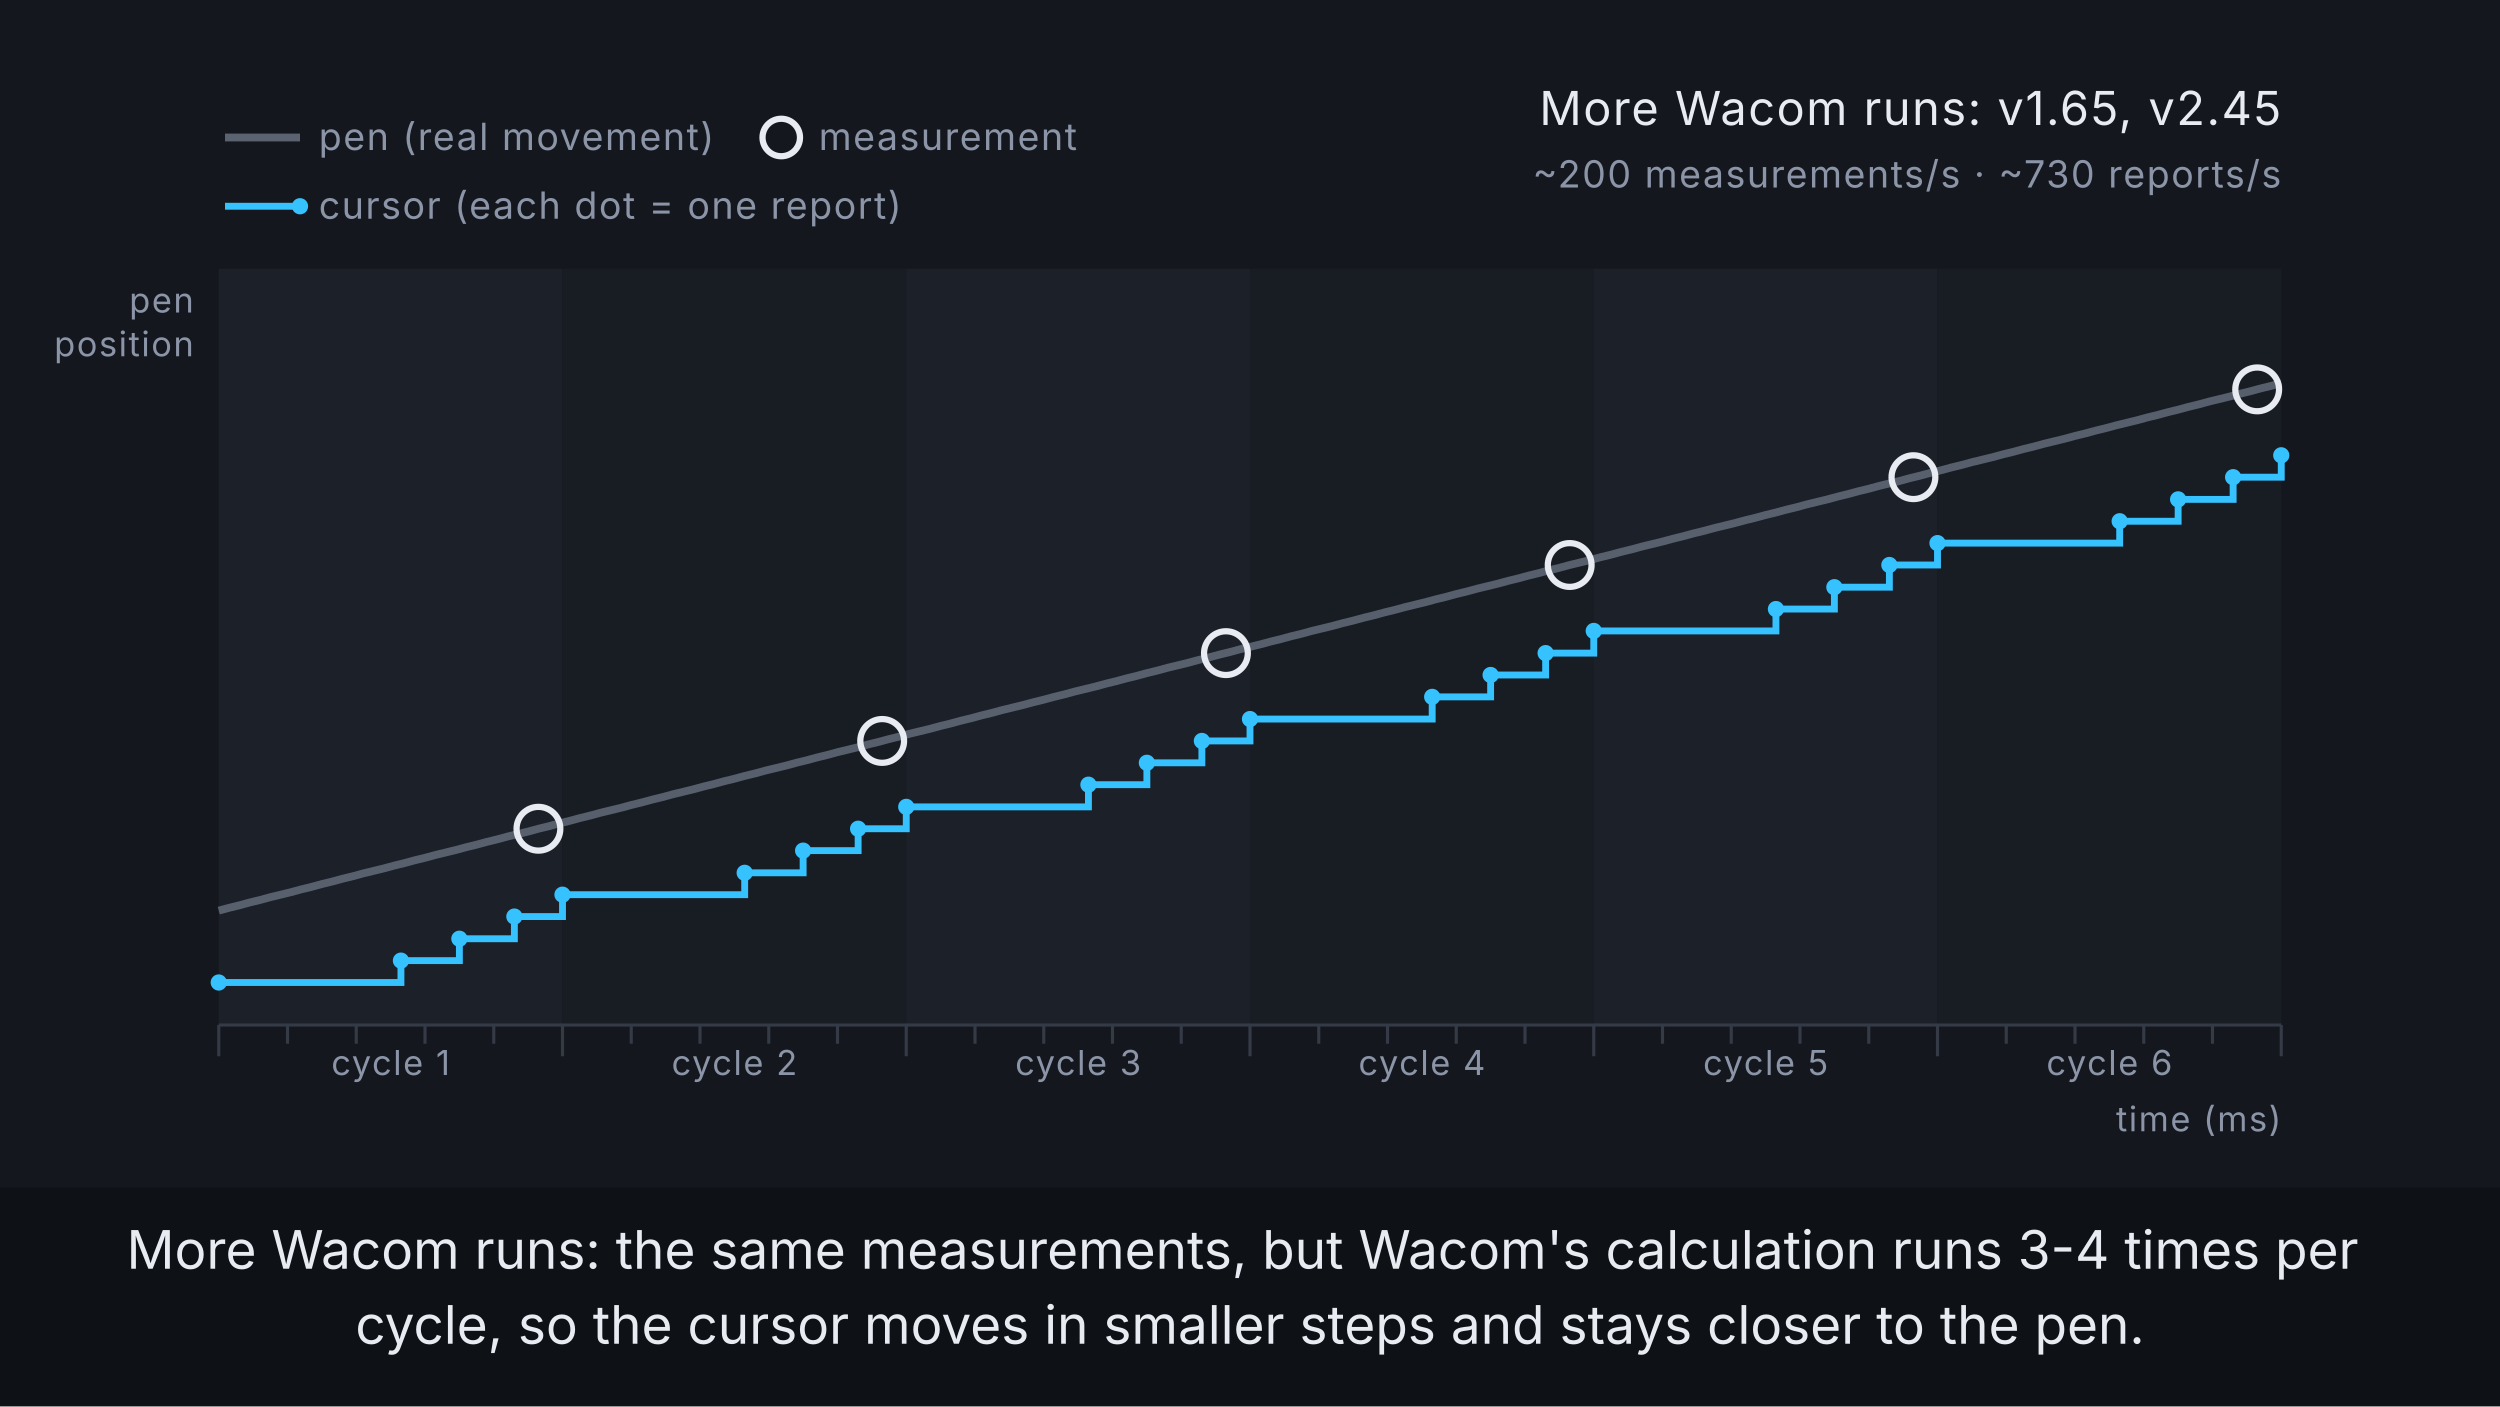
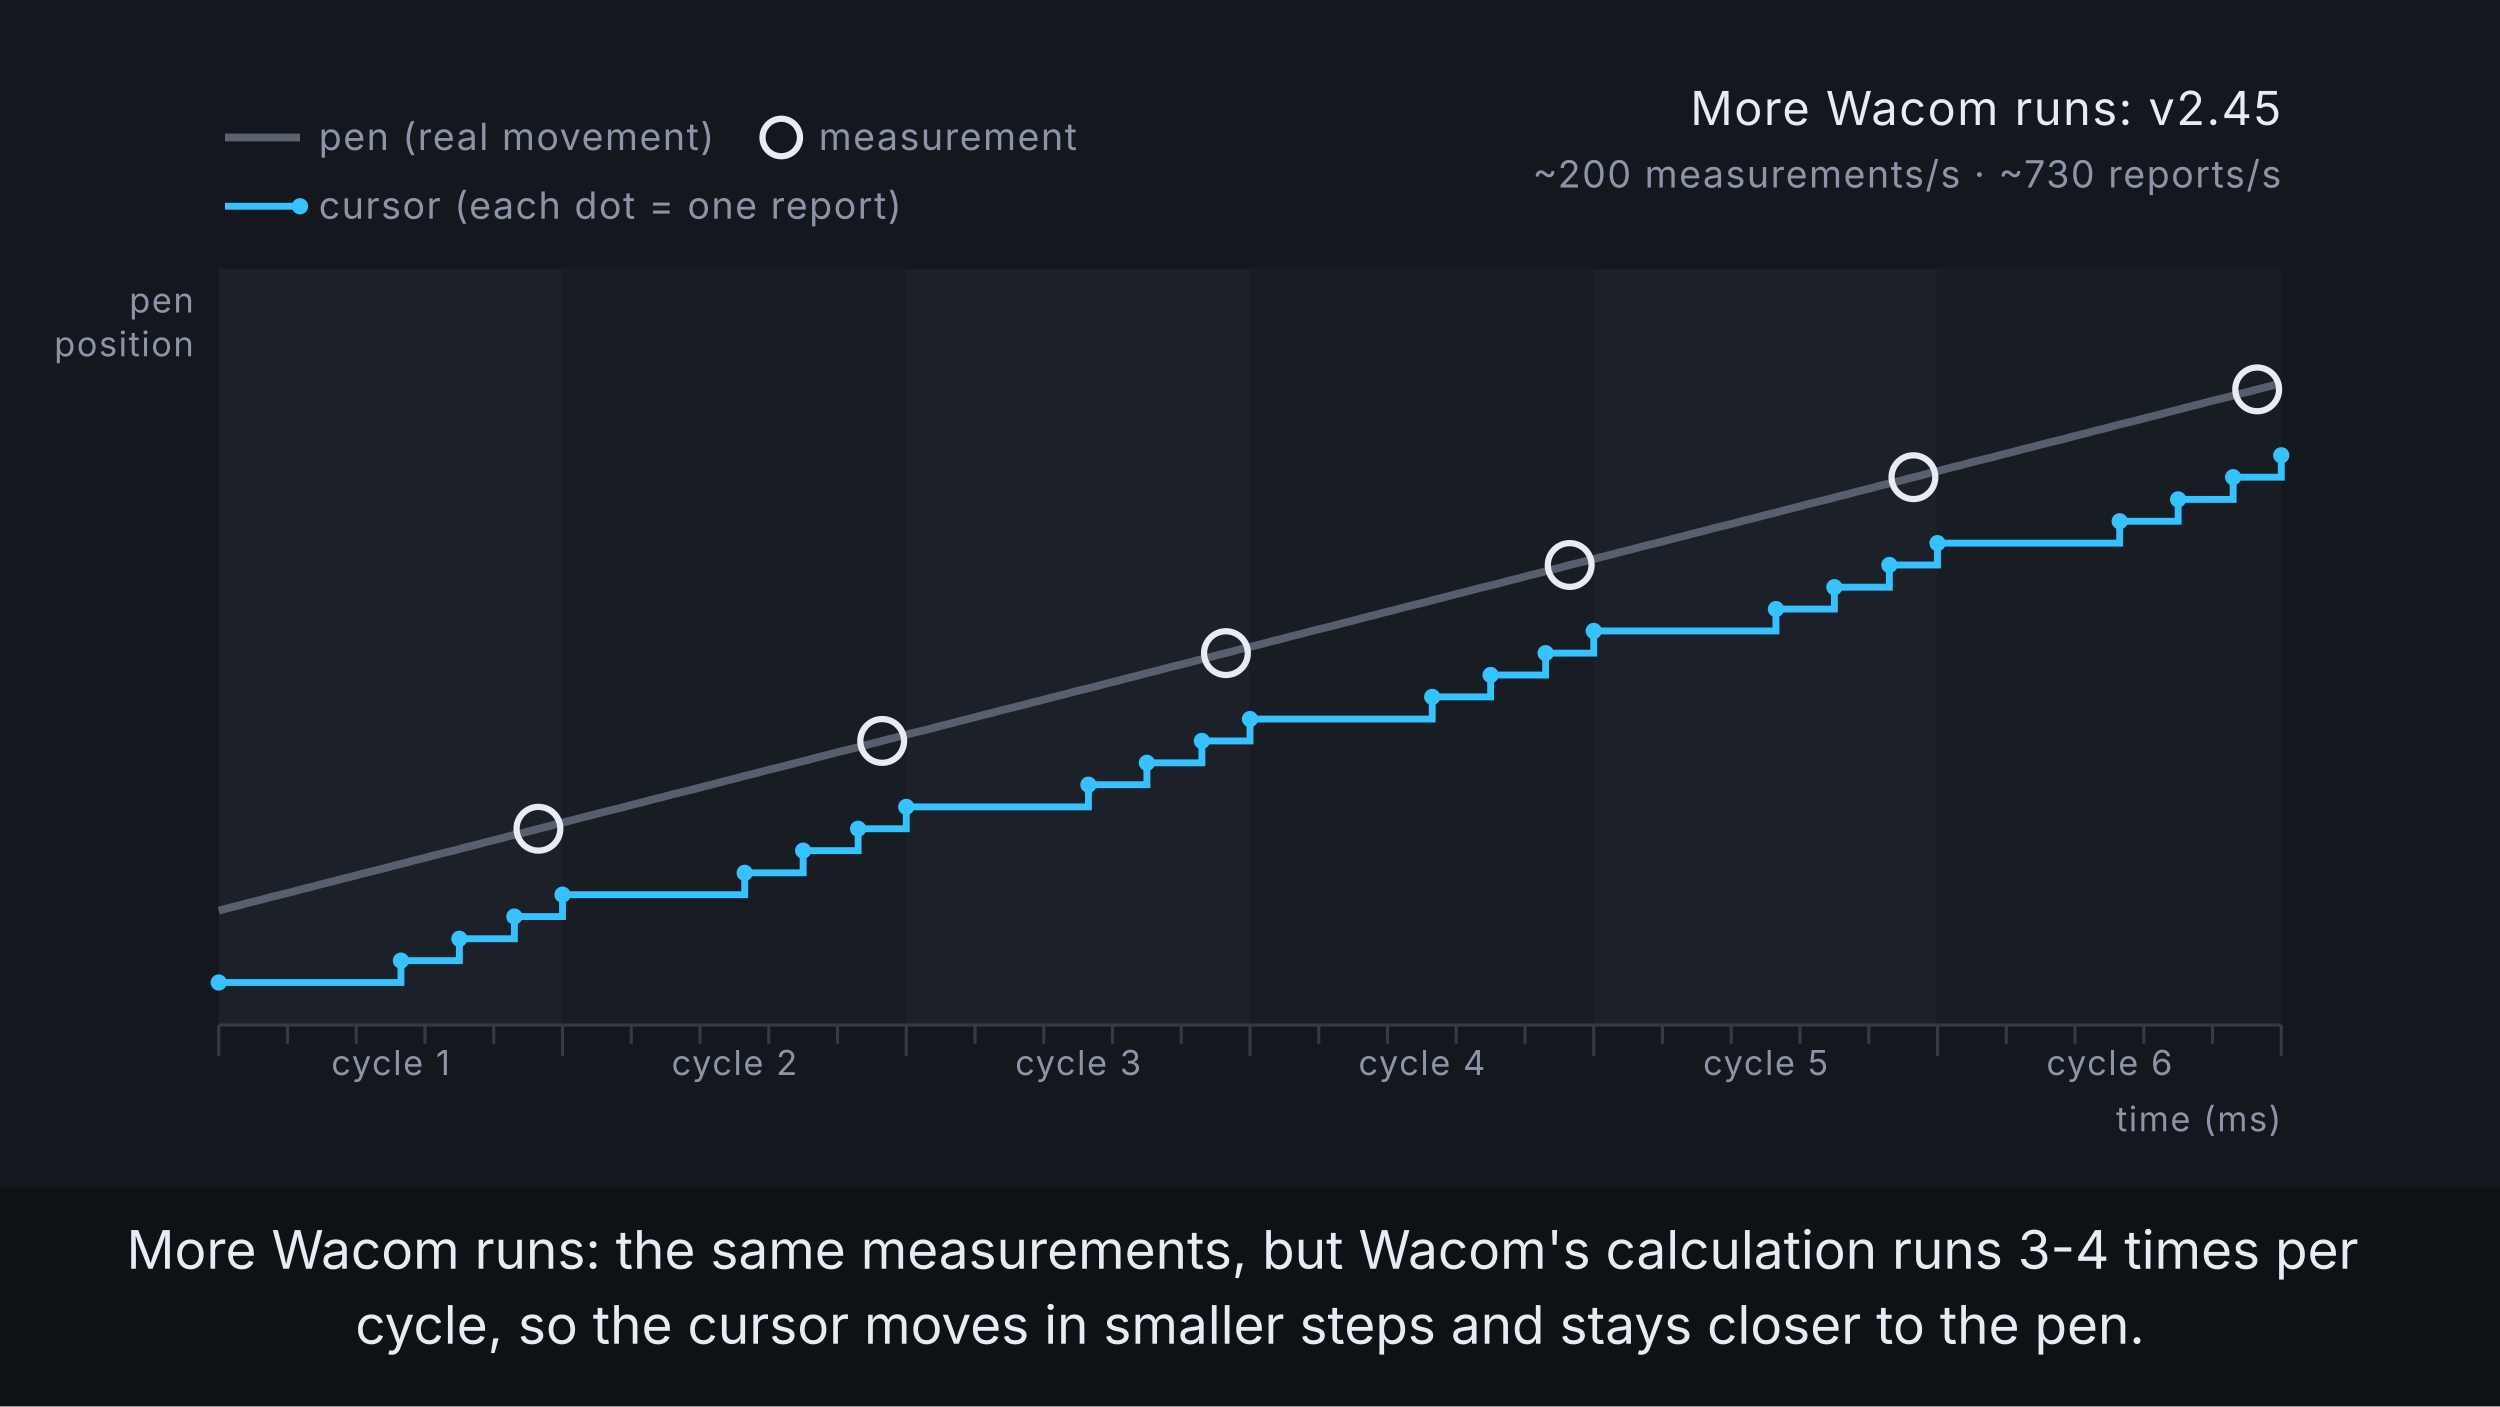
<svg xmlns="http://www.w3.org/2000/svg" viewBox="0 0 800 450" font-family="Inter, 'Segoe UI', system-ui, sans-serif">
  <defs>
    <filter id="glow" x="-50%" y="-50%" width="200%" height="200%">
      <feGaussianBlur stdDeviation="5" />
    </filter>
    <filter id="soft" x="-50%" y="-50%" width="200%" height="200%">
      <feGaussianBlur stdDeviation="2" />
    </filter>
    <linearGradient id="slab" x1="0" y1="0" x2="0" y2="1">
      <stop offset="0" stop-color="#262b35" />
      <stop offset="1" stop-color="#1a1e25" />
    </linearGradient>
    <linearGradient id="penbody" x1="0" y1="0" x2="1" y2="0">
      <stop offset="0" stop-color="#5b6270" />
      <stop offset=".45" stop-color="#9aa1ad" />
      <stop offset="1" stop-color="#4a505c" />
    </linearGradient>
  </defs>
  <rect width="800" height="450" fill="#14171d" />
  <rect x="70.0" y="86" width="110.0" height="242" fill="#1b2029" />
  <text x="125.0" y="344" font-size="11" fill="#8b95a7" text-anchor="middle" letter-spacing=".5">cycle 1</text>
  <rect x="180.0" y="86" width="110.0" height="242" fill="#181c23" />
  <text x="235.0" y="344" font-size="11" fill="#8b95a7" text-anchor="middle" letter-spacing=".5">cycle 2</text>
  <rect x="290.0" y="86" width="110.0" height="242" fill="#1b2029" />
  <text x="345.0" y="344" font-size="11" fill="#8b95a7" text-anchor="middle" letter-spacing=".5">cycle 3</text>
  <rect x="400.0" y="86" width="110.0" height="242" fill="#181c23" />
  <text x="455.0" y="344" font-size="11" fill="#8b95a7" text-anchor="middle" letter-spacing=".5">cycle 4</text>
  <rect x="510.0" y="86" width="110.0" height="242" fill="#1b2029" />
  <text x="565.0" y="344" font-size="11" fill="#8b95a7" text-anchor="middle" letter-spacing=".5">cycle 5</text>
  <rect x="620.0" y="86" width="110.0" height="242" fill="#181c23" />
  <text x="675.0" y="344" font-size="11" fill="#8b95a7" text-anchor="middle" letter-spacing=".5">cycle 6</text>
  <line x1="70.0" y1="328" x2="70.0" y2="338" stroke="#343a46" />
  <line x1="92.0" y1="328" x2="92.0" y2="334" stroke="#343a46" />
  <line x1="114.0" y1="328" x2="114.0" y2="334" stroke="#343a46" />
  <line x1="136.0" y1="328" x2="136.0" y2="334" stroke="#343a46" />
  <line x1="158.0" y1="328" x2="158.0" y2="334" stroke="#343a46" />
  <line x1="180.0" y1="328" x2="180.0" y2="338" stroke="#343a46" />
  <line x1="202.0" y1="328" x2="202.0" y2="334" stroke="#343a46" />
  <line x1="224.0" y1="328" x2="224.0" y2="334" stroke="#343a46" />
  <line x1="246.0" y1="328" x2="246.0" y2="334" stroke="#343a46" />
  <line x1="268.0" y1="328" x2="268.0" y2="334" stroke="#343a46" />
  <line x1="290.0" y1="328" x2="290.0" y2="338" stroke="#343a46" />
  <line x1="312.0" y1="328" x2="312.0" y2="334" stroke="#343a46" />
  <line x1="334.0" y1="328" x2="334.0" y2="334" stroke="#343a46" />
  <line x1="356.0" y1="328" x2="356.0" y2="334" stroke="#343a46" />
  <line x1="378.0" y1="328" x2="378.0" y2="334" stroke="#343a46" />
  <line x1="400.0" y1="328" x2="400.0" y2="338" stroke="#343a46" />
  <line x1="422.0" y1="328" x2="422.0" y2="334" stroke="#343a46" />
  <line x1="444.0" y1="328" x2="444.0" y2="334" stroke="#343a46" />
  <line x1="466.0" y1="328" x2="466.0" y2="334" stroke="#343a46" />
  <line x1="488.0" y1="328" x2="488.0" y2="334" stroke="#343a46" />
  <line x1="510.0" y1="328" x2="510.0" y2="338" stroke="#343a46" />
  <line x1="532.0" y1="328" x2="532.0" y2="334" stroke="#343a46" />
  <line x1="554.0" y1="328" x2="554.0" y2="334" stroke="#343a46" />
  <line x1="576.0" y1="328" x2="576.0" y2="334" stroke="#343a46" />
  <line x1="598.0" y1="328" x2="598.0" y2="334" stroke="#343a46" />
  <line x1="620.0" y1="328" x2="620.0" y2="338" stroke="#343a46" />
  <line x1="642.0" y1="328" x2="642.0" y2="334" stroke="#343a46" />
  <line x1="664.0" y1="328" x2="664.0" y2="334" stroke="#343a46" />
  <line x1="686.0" y1="328" x2="686.0" y2="334" stroke="#343a46" />
  <line x1="708.0" y1="328" x2="708.0" y2="334" stroke="#343a46" />
  <line x1="730.0" y1="328" x2="730.0" y2="338" stroke="#343a46" />
  <line x1="70" y1="328" x2="730" y2="328" stroke="#343a46" />
  <text x="730" y="362" font-size="11" fill="#8b95a7" text-anchor="end" letter-spacing=".5">time (ms)</text>
  <text x="62" y="100" font-size="11" fill="#8b95a7" text-anchor="end" letter-spacing=".5">pen</text>
  <text x="62" y="114" font-size="11" fill="#8b95a7" text-anchor="end" letter-spacing=".5">position</text>
  <polyline points="70.0,291.4 73.3,290.5 76.6,289.7 79.9,288.8 83.2,288.0 86.5,287.1 89.8,286.3 93.1,285.5 96.4,284.6 99.7,283.8 103.0,282.9 106.3,282.1 109.6,281.2 112.9,280.4 116.2,279.5 119.5,278.7 122.8,277.9 126.1,277.0 129.4,276.2 132.7,275.3 136.0,274.5 139.3,273.6 142.6,272.8 145.9,272.0 149.2,271.1 152.5,270.3 155.8,269.4 159.1,268.6 162.4,267.7 165.7,266.9 169.0,266.1 172.3,265.2 175.6,264.4 178.9,263.5 182.2,262.7 185.5,261.8 188.8,261.0 192.1,260.1 195.4,259.3 198.7,258.5 202.0,257.6 205.3,256.8 208.6,255.9 211.9,255.1 215.2,254.2 218.5,253.4 221.8,252.6 225.1,251.7 228.4,250.9 231.7,250.0 235.0,249.2 238.3,248.3 241.6,247.5 244.9,246.6 248.2,245.8 251.5,245.0 254.8,244.1 258.1,243.3 261.4,242.4 264.7,241.6 268.0,240.7 271.3,239.9 274.6,239.1 277.9,238.2 281.2,237.4 284.5,236.5 287.8,235.7 291.1,234.8 294.4,234.0 297.7,233.2 301.0,232.3 304.3,231.5 307.6,230.6 310.9,229.8 314.2,228.9 317.5,228.1 320.8,227.2 324.1,226.4 327.4,225.6 330.7,224.7 334.0,223.9 337.3,223.0 340.6,222.2 343.9,221.3 347.2,220.5 350.5,219.7 353.8,218.8 357.1,218.0 360.4,217.1 363.7,216.3 367.0,215.4 370.3,214.6 373.6,213.7 376.9,212.9 380.2,212.1 383.5,211.2 386.8,210.4 390.1,209.5 393.4,208.7 396.7,207.8 400.0,207.0 403.3,206.2 406.6,205.3 409.9,204.5 413.2,203.6 416.5,202.8 419.8,201.9 423.1,201.1 426.4,200.3 429.7,199.4 433.0,198.6 436.3,197.7 439.6,196.9 442.9,196.0 446.2,195.2 449.5,194.3 452.8,193.5 456.1,192.7 459.4,191.8 462.7,191.0 466.0,190.1 469.3,189.3 472.6,188.4 475.9,187.6 479.2,186.8 482.5,185.9 485.8,185.1 489.1,184.2 492.4,183.4 495.7,182.5 499.0,181.7 502.3,180.8 505.6,180.0 508.9,179.2 512.2,178.3 515.5,177.5 518.8,176.6 522.1,175.8 525.4,174.9 528.7,174.1 532.0,173.3 535.3,172.4 538.6,171.6 541.9,170.7 545.2,169.9 548.5,169.0 551.8,168.2 555.1,167.4 558.4,166.5 561.7,165.7 565.0,164.8 568.3,164.0 571.6,163.1 574.9,162.3 578.2,161.4 581.5,160.6 584.8,159.8 588.1,158.9 591.4,158.1 594.7,157.2 598.0,156.4 601.3,155.5 604.6,154.7 607.9,153.9 611.2,153.0 614.5,152.2 617.8,151.3 621.1,150.5 624.4,149.6 627.7,148.8 631.0,147.9 634.3,147.1 637.6,146.3 640.9,145.4 644.2,144.6 647.5,143.7 650.8,142.9 654.1,142.0 657.4,141.2 660.7,140.4 664.0,139.5 667.3,138.7 670.6,137.8 673.9,137.0 677.2,136.1 680.5,135.3 683.8,134.5 687.1,133.6 690.4,132.8 693.7,131.9 697.0,131.1 700.3,130.2 703.6,129.4 706.9,128.5 710.2,127.7 713.5,126.9 716.8,126.0 720.1,125.2 723.4,124.3 726.7,123.5 730.0,122.6" fill="none" stroke="#8b95a7" stroke-width="2.5" opacity=".55" />
  <polyline points="70.0,314.4 128.3,314.4 128.3,307.4 147.0,307.4 147.0,300.4 164.6,300.4 164.6,293.3 180.0,293.3 180.0,286.3 238.3,286.3 238.3,279.3 257.0,279.3 257.0,272.2 274.6,272.2 274.6,265.2 290.0,265.2 290.0,258.2 348.3,258.2 348.3,251.1 367.0,251.1 367.0,244.1 384.6,244.1 384.6,237.1 400.0,237.1 400.0,230.1 458.3,230.1 458.3,223.0 477.0,223.0 477.0,216.0 494.6,216.0 494.6,209.0 510.0,209.0 510.0,201.9 568.3,201.9 568.3,194.9 587.0,194.9 587.0,187.9 604.6,187.9 604.6,180.8 620.0,180.8 620.0,173.8 678.3,173.8 678.3,166.8 697.0,166.8 697.0,159.8 714.6,159.8 714.6,152.7 730.0,152.7 730.0,145.7 730.0,145.7" fill="none" stroke="#35c2ff" stroke-width="2.2" />
  <circle cx="70.0" cy="314.4" r="2.6" fill="#35c2ff" />
  <circle cx="128.3" cy="307.4" r="2.6" fill="#35c2ff" />
  <circle cx="147.0" cy="300.4" r="2.6" fill="#35c2ff" />
  <circle cx="164.6" cy="293.3" r="2.6" fill="#35c2ff" />
  <circle cx="180.0" cy="286.3" r="2.6" fill="#35c2ff" />
  <circle cx="238.3" cy="279.3" r="2.6" fill="#35c2ff" />
  <circle cx="257.0" cy="272.2" r="2.6" fill="#35c2ff" />
  <circle cx="274.6" cy="265.2" r="2.6" fill="#35c2ff" />
  <circle cx="290.0" cy="258.2" r="2.6" fill="#35c2ff" />
  <circle cx="348.3" cy="251.1" r="2.6" fill="#35c2ff" />
  <circle cx="367.0" cy="244.1" r="2.6" fill="#35c2ff" />
  <circle cx="384.6" cy="237.1" r="2.6" fill="#35c2ff" />
  <circle cx="400.0" cy="230.1" r="2.6" fill="#35c2ff" />
  <circle cx="458.3" cy="223.0" r="2.6" fill="#35c2ff" />
  <circle cx="477.0" cy="216.0" r="2.6" fill="#35c2ff" />
  <circle cx="494.6" cy="209.0" r="2.6" fill="#35c2ff" />
  <circle cx="510.0" cy="201.9" r="2.6" fill="#35c2ff" />
  <circle cx="568.3" cy="194.9" r="2.6" fill="#35c2ff" />
  <circle cx="587.0" cy="187.9" r="2.6" fill="#35c2ff" />
  <circle cx="604.6" cy="180.8" r="2.6" fill="#35c2ff" />
  <circle cx="620.0" cy="173.8" r="2.6" fill="#35c2ff" />
  <circle cx="678.3" cy="166.8" r="2.6" fill="#35c2ff" />
  <circle cx="697.0" cy="159.8" r="2.6" fill="#35c2ff" />
  <circle cx="714.6" cy="152.7" r="2.6" fill="#35c2ff" />
  <circle cx="730.0" cy="145.7" r="2.6" fill="#35c2ff" />
  <circle cx="172.3" cy="265.2" r="7" fill="none" stroke="#e8ebf1" stroke-width="2" />
  <circle cx="282.3" cy="237.1" r="7" fill="none" stroke="#e8ebf1" stroke-width="2" />
  <circle cx="392.3" cy="209.0" r="7" fill="none" stroke="#e8ebf1" stroke-width="2" />
  <circle cx="502.3" cy="180.8" r="7" fill="none" stroke="#e8ebf1" stroke-width="2" />
  <circle cx="612.3" cy="152.7" r="7" fill="none" stroke="#e8ebf1" stroke-width="2" />
  <circle cx="722.3" cy="124.6" r="7" fill="none" stroke="#e8ebf1" stroke-width="2" />
  <line x1="72" y1="44" x2="96" y2="44" stroke="#8b95a7" stroke-width="2.5" opacity=".6" />
  <text x="102" y="48" font-size="12" fill="#8b95a7" text-anchor="start" letter-spacing=".5">pen (real movement)</text>
  <circle cx="250" cy="44" r="6" fill="none" stroke="#e8ebf1" stroke-width="2" />
  <text x="262" y="48" font-size="12" fill="#8b95a7" text-anchor="start" letter-spacing=".5">measurement</text>
  <line x1="72" y1="66" x2="96" y2="66" stroke="#35c2ff" stroke-width="2.2" />
  <circle cx="96" cy="66" r="2.6" fill="#35c2ff" />
  <text x="102" y="70" font-size="12" fill="#8b95a7" text-anchor="start" letter-spacing=".5">cursor (each dot = one report)</text>
-   <text x="730" y="40" font-size="15" fill="#e8ebf1" text-anchor="end" letter-spacing=".5">More Wacom runs: v1.65, v2.45</text>
+   <text x="730" y="40" font-size="15" fill="#e8ebf1" text-anchor="end" letter-spacing=".5">More Wacom runs: v2.45</text>
  <text x="730" y="60" font-size="12" fill="#8b95a7" text-anchor="end" letter-spacing=".5">~200 measurements/s · ~730 reports/s</text>
  <rect y="380" width="800" height="70" fill="#0e1116" />
  <text text-anchor="middle" font-size="17" fill="#e8ebf1">
    <tspan x="400" y="406">More Wacom runs: the same measurements, but Wacom's calculation runs 3-4 times per</tspan>
    <tspan x="400" y="430">cycle, so the cursor moves in smaller steps and stays closer to the pen.</tspan>
  </text>
</svg>
